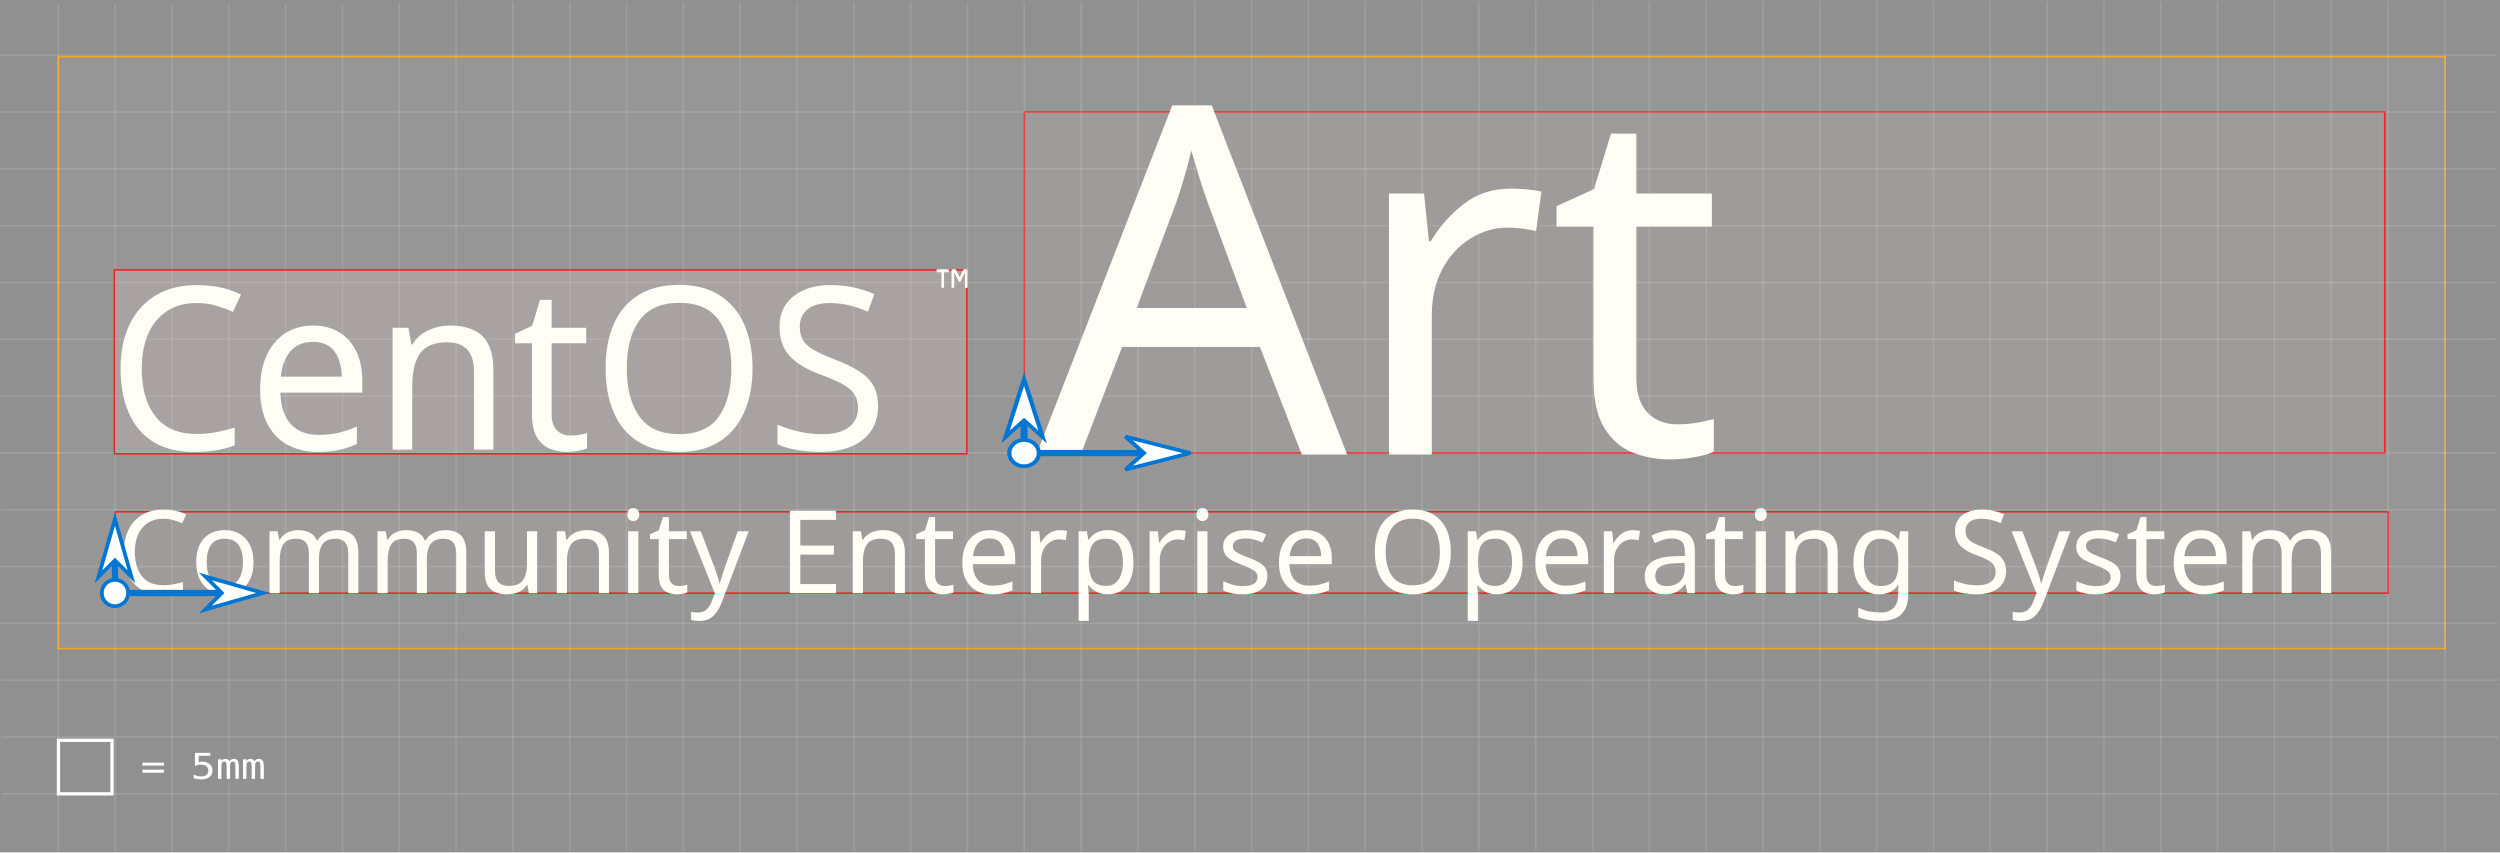
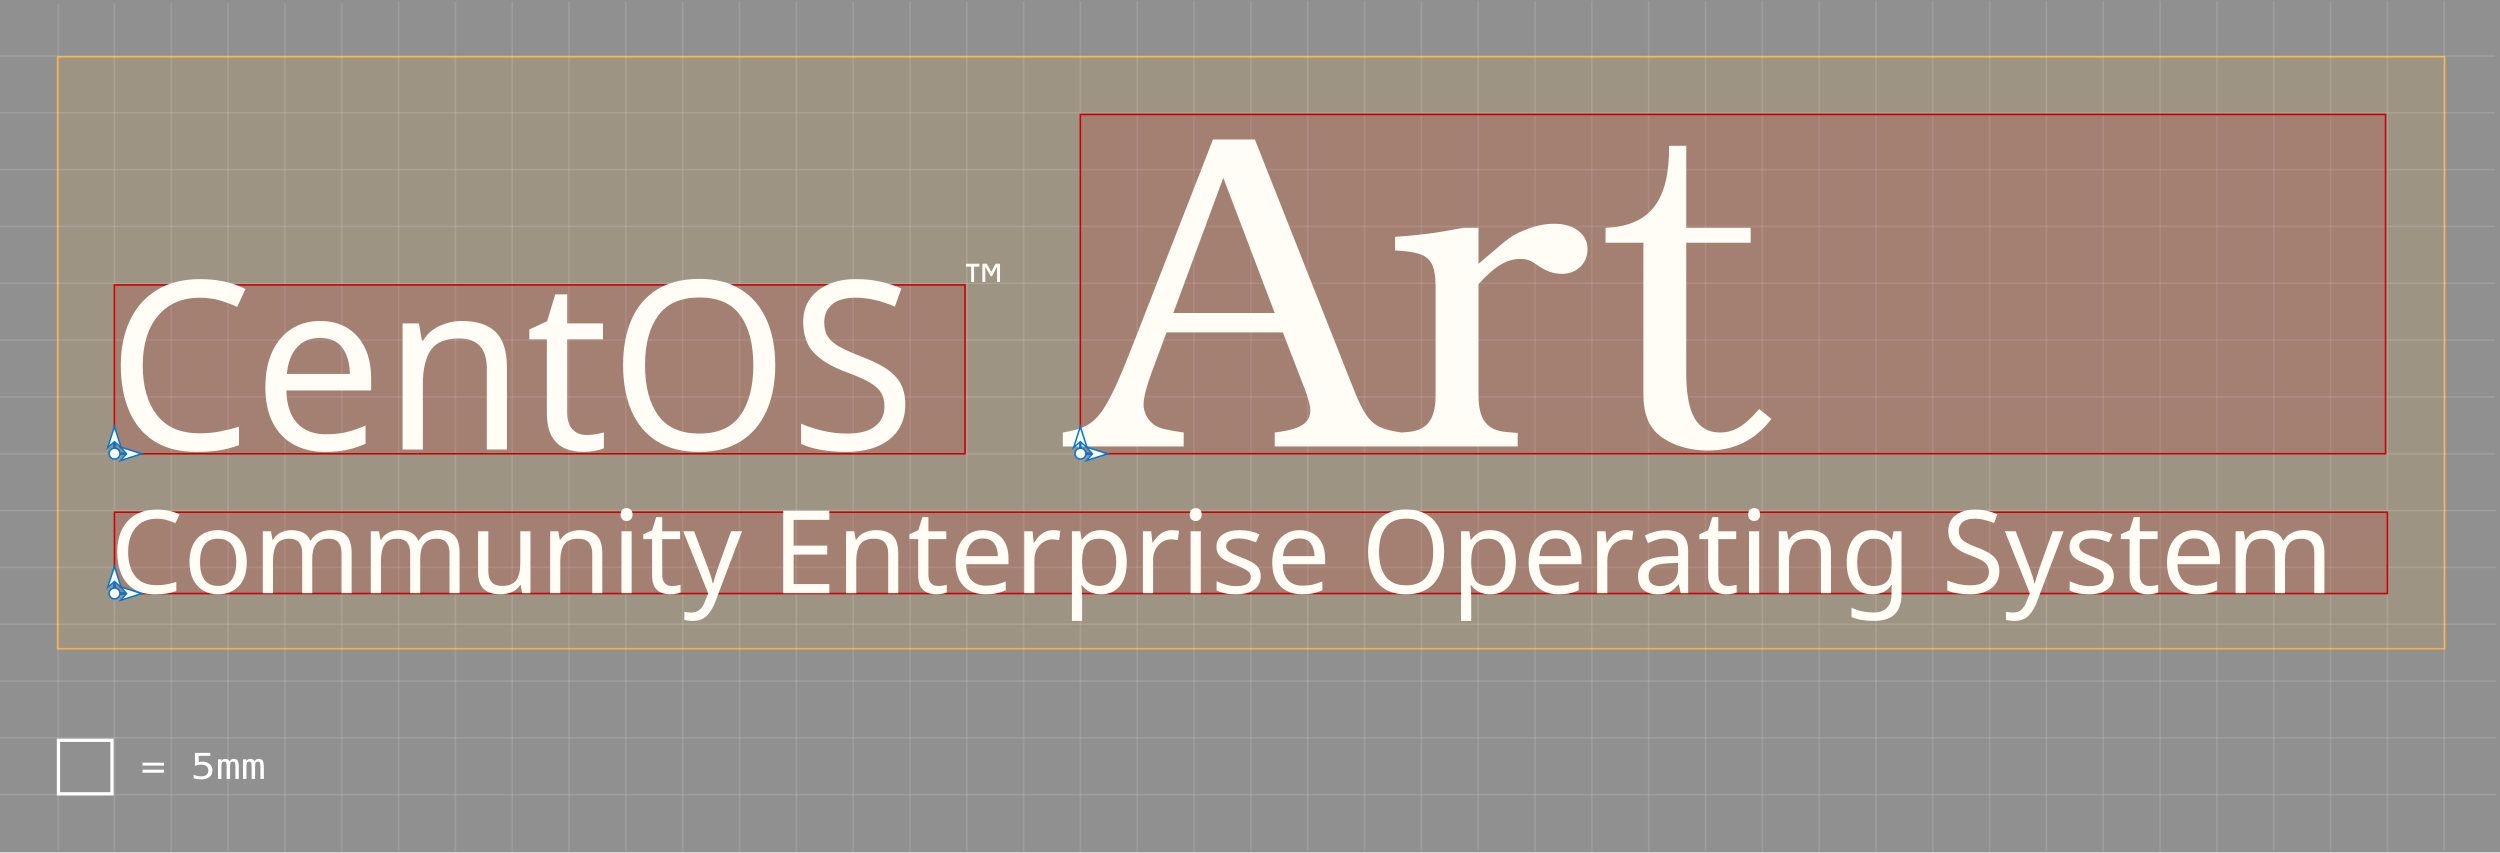
- <svg xmlns="http://www.w3.org/2000/svg" width="779.528" height="265.748" id="svg3106" version="1.0">
+ <svg xmlns="http://www.w3.org/2000/svg" xmlns:xlink="http://www.w3.org/1999/xlink" width="779.528" height="265.748" id="svg3106" version="1.0">
  <defs id="defs3108">
    <clipPath clipPathUnits="userSpaceOnUse" id="clipPath4429">
      <g transform="matrix(0.9947658,0,0,1,1.786099,0)" id="g4431">
        <path style="fill:#eea623;fill-opacity:1;fill-rule:evenodd;stroke:none;stroke-width:30;stroke-linecap:round;stroke-linejoin:round;marker:none;marker-start:none;marker-mid:none;marker-end:none;stroke-miterlimit:4;stroke-dasharray:none;stroke-dashoffset:0;stroke-opacity:1;visibility:visible;display:inline;overflow:visible" d="M 322.541,2800.938 L 318.106,2806.667 L 313.671,2800.938 L 313.671,2757.795 L 294.732,2757.795 L 318.106,2732.258 L 341.238,2757.795 L 322.541,2757.795 L 322.541,2800.938 z" id="path4433" />
      </g>
    </clipPath>
  </defs>
  <g id="layer1" transform="translate(-0.2825948,-822.0471)">
    <rect style="fill:#8c8c8c;fill-opacity:0.955;stroke:none;stroke-width:1;stroke-linecap:round;stroke-linejoin:miter;stroke-miterlimit:4;stroke-dasharray:none;stroke-dashoffset:0;stroke-opacity:0.089;display:inline" id="CENTOSARTWORK" width="779.528" height="265.748" x="0.283" y="822.047" clip-path="none" />
-     <rect y="839.734" x="18.43" height="184.56" width="744.297" id="rect5058" style="opacity:1;fill:#fffbf0;fill-opacity:0.059;stroke:#eea623;stroke-width:0.5;stroke-linecap:round;stroke-linejoin:miter;stroke-miterlimit:4;stroke-dasharray:none;stroke-opacity:1" />
-     <rect y="856.927" x="319.687" height="106.342" width="424.183" id="rect9587" style="opacity:1;fill:#a09b9b;fill-opacity:0.965;stroke:#ee2323;stroke-width:0.5;stroke-linecap:round;stroke-linejoin:miter;stroke-miterlimit:4;stroke-dasharray:none;stroke-opacity:1" />
-     <rect y="981.625" x="36.215" height="25.367" width="708.725" id="rect2477" style="opacity:1;fill:#9f9b9b;fill-opacity:1;stroke:#ee2323;stroke-width:0.499;stroke-linecap:round;stroke-linejoin:miter;stroke-miterlimit:4;stroke-dasharray:none;stroke-opacity:1" />
-     <g id="g5132" style="stroke:#ffffff;stroke-opacity:0.118;stroke-width:0.5;stroke-miterlimit:4;stroke-dasharray:none">
+     <rect y="839.764" x="18.249" height="184.56" width="744.297" id="rect5058" style="opacity:1;fill:#fcaf3e;fill-opacity:0.137;stroke:#fcaf3e;stroke-width:0.5;stroke-linecap:round;stroke-linejoin:miter;stroke-miterlimit:4;stroke-dasharray:none;stroke-opacity:1" />
+     <g id="g5132" style="stroke:#ffffff;stroke-width:0.5;stroke-miterlimit:4;stroke-dasharray:none;stroke-opacity:0.118">
      <path id="path3685" d="M 18.462,823.349 L 18.462,1087.276" style="fill:none;fill-rule:evenodd;stroke:#ffffff;stroke-width:0.5;stroke-linecap:butt;stroke-linejoin:miter;stroke-miterlimit:4;stroke-dasharray:none;stroke-opacity:0.118;display:inline" />
-       <path style="fill:none;fill-rule:evenodd;stroke:#ffffff;stroke-width:0.5;stroke-linecap:butt;stroke-linejoin:miter;stroke-miterlimit:4;stroke-dasharray:none;stroke-opacity:0.118;display:inline" d="M 36.18,823.368 L 36.18,1087.293" id="path3687" />
-       <path id="path3689" d="M 53.899,823.368 L 53.899,1087.293" style="fill:none;fill-rule:evenodd;stroke:#ffffff;stroke-width:0.5;stroke-linecap:butt;stroke-linejoin:miter;stroke-miterlimit:4;stroke-dasharray:none;stroke-opacity:0.118;display:inline" />
-       <path style="fill:none;fill-rule:evenodd;stroke:#ffffff;stroke-width:0.5;stroke-linecap:butt;stroke-linejoin:miter;stroke-miterlimit:4;stroke-dasharray:none;stroke-opacity:0.118;display:inline" d="M 71.617,823.368 L 71.617,1087.293" id="path3691" />
-       <path id="path3693" d="M 89.335,823.368 L 89.335,1087.293" style="fill:none;fill-rule:evenodd;stroke:#ffffff;stroke-width:0.5;stroke-linecap:butt;stroke-linejoin:miter;stroke-miterlimit:4;stroke-dasharray:none;stroke-opacity:0.118;display:inline" />
-       <path style="fill:none;fill-rule:evenodd;stroke:#ffffff;stroke-width:0.5;stroke-linecap:butt;stroke-linejoin:miter;stroke-miterlimit:4;stroke-dasharray:none;stroke-opacity:0.118;display:inline" d="M 107.054,823.368 L 107.054,1087.293" id="path3695" />
-       <path id="path3697" d="M 124.772,822.811 L 124.772,1087.293" style="fill:none;fill-rule:evenodd;stroke:#ffffff;stroke-width:0.5;stroke-linecap:butt;stroke-linejoin:miter;stroke-miterlimit:4;stroke-dasharray:none;stroke-opacity:0.118;display:inline" />
-       <path style="fill:none;fill-rule:evenodd;stroke:#ffffff;stroke-width:0.5;stroke-linecap:butt;stroke-linejoin:miter;stroke-miterlimit:4;stroke-dasharray:none;stroke-opacity:0.118;display:inline" d="M 142.49,822.811 L 142.49,1087.293" id="path3699" />
-       <path id="path3701" d="M 160.208,822.811 L 160.208,1087.293" style="fill:none;fill-rule:evenodd;stroke:#ffffff;stroke-width:0.5;stroke-linecap:butt;stroke-linejoin:miter;stroke-miterlimit:4;stroke-dasharray:none;stroke-opacity:0.118;display:inline" />
-       <path style="fill:none;fill-rule:evenodd;stroke:#ffffff;stroke-width:0.5;stroke-linecap:butt;stroke-linejoin:miter;stroke-miterlimit:4;stroke-dasharray:none;stroke-opacity:0.118;display:inline" d="M 177.927,822.811 L 177.927,1087.293" id="path3703" />
-       <path id="path3705" d="M 195.645,822.811 L 195.645,1087.293" style="fill:none;fill-rule:evenodd;stroke:#ffffff;stroke-width:0.5;stroke-linecap:butt;stroke-linejoin:miter;stroke-miterlimit:4;stroke-dasharray:none;stroke-opacity:0.118;display:inline" />
-       <path style="fill:none;fill-rule:evenodd;stroke:#ffffff;stroke-width:0.5;stroke-linecap:butt;stroke-linejoin:miter;stroke-miterlimit:4;stroke-dasharray:none;stroke-opacity:0.118;display:inline" d="M 213.363,822.811 L 213.363,1087.293" id="path3707" />
-       <path id="path3709" d="M 231.082,822.811 L 231.082,1087.293" style="fill:none;fill-rule:evenodd;stroke:#ffffff;stroke-width:0.5;stroke-linecap:butt;stroke-linejoin:miter;stroke-miterlimit:4;stroke-dasharray:none;stroke-opacity:0.118;display:inline" />
-       <path style="fill:none;fill-rule:evenodd;stroke:#ffffff;stroke-width:0.5;stroke-linecap:butt;stroke-linejoin:miter;stroke-miterlimit:4;stroke-dasharray:none;stroke-opacity:0.118;display:inline" d="M 284.237,822.811 L 284.237,1087.293" id="path3711" />
-       <path id="path3713" d="M 266.518,822.811 L 266.518,1087.293" style="fill:none;fill-rule:evenodd;stroke:#ffffff;stroke-width:0.5;stroke-linecap:butt;stroke-linejoin:miter;stroke-miterlimit:4;stroke-dasharray:none;stroke-opacity:0.118;display:inline" />
-       <path id="path3717" d="M 1.053,1034.146 L 778.888,1034.146" style="fill:none;fill-rule:evenodd;stroke:#ffffff;stroke-width:0.5;stroke-linecap:square;stroke-linejoin:miter;stroke-miterlimit:4;stroke-dasharray:none;stroke-opacity:0.118;display:inline" />
-       <path style="fill:none;fill-rule:evenodd;stroke:#ffffff;stroke-width:0.5;stroke-linecap:square;stroke-linejoin:miter;stroke-miterlimit:4;stroke-dasharray:none;stroke-opacity:0.118;display:inline" d="M 0.662,1016.429 L 778.569,1016.429" id="path3719" />
-       <path id="path3721" d="M 0.662,998.712 L 778.569,998.712" style="fill:none;fill-rule:evenodd;stroke:#ffffff;stroke-width:0.5;stroke-linecap:square;stroke-linejoin:miter;stroke-miterlimit:4;stroke-dasharray:none;stroke-opacity:0.118;display:inline" />
-       <path style="fill:none;fill-rule:evenodd;stroke:#ffffff;stroke-width:0.5;stroke-linecap:square;stroke-linejoin:miter;stroke-miterlimit:4;stroke-dasharray:none;stroke-opacity:0.118;display:inline" d="M 0.662,980.996 L 778.567,980.996" id="path3723" />
-       <path id="path3725" d="M 0.661,963.279 L 778.125,963.279" style="fill:none;fill-rule:evenodd;stroke:#ffffff;stroke-width:0.5;stroke-linecap:square;stroke-linejoin:miter;stroke-miterlimit:4;stroke-dasharray:none;stroke-opacity:0.118;display:inline" />
-       <path style="fill:none;fill-rule:evenodd;stroke:#ffffff;stroke-width:0.5;stroke-linecap:square;stroke-linejoin:miter;stroke-miterlimit:4;stroke-dasharray:none;stroke-opacity:0.118;display:inline" d="M 0.661,945.563 L 778.052,945.563" id="path3727" />
-       <path id="path3729" d="M 0.661,927.846 L 778.125,927.846" style="fill:none;fill-rule:evenodd;stroke:#ffffff;stroke-width:0.5;stroke-linecap:square;stroke-linejoin:miter;stroke-miterlimit:4;stroke-dasharray:none;stroke-opacity:0.118;display:inline" />
-       <path style="fill:none;fill-rule:evenodd;stroke:#ffffff;stroke-width:0.5;stroke-linecap:butt;stroke-linejoin:miter;stroke-miterlimit:4;stroke-dasharray:none;stroke-opacity:0.118;display:inline" d="M 248.8,822.811 L 248.8,1087.293" id="path3785" />
-       <path id="path3787" d="M 301.955,822.811 L 301.955,1087.293" style="fill:none;fill-rule:evenodd;stroke:#ffffff;stroke-width:0.5;stroke-linecap:butt;stroke-linejoin:miter;stroke-miterlimit:4;stroke-dasharray:none;stroke-opacity:0.118;display:inline" />
-       <path style="fill:none;fill-rule:evenodd;stroke:#ffffff;stroke-width:0.5;stroke-linecap:butt;stroke-linejoin:miter;stroke-miterlimit:4;stroke-dasharray:none;stroke-opacity:0.118;display:inline" d="M 319.673,822.811 L 319.673,1087.293" id="path3789" />
-       <path id="path3791" d="M 337.391,822.811 L 337.391,1087.293" style="fill:none;fill-rule:evenodd;stroke:#ffffff;stroke-width:0.5;stroke-linecap:butt;stroke-linejoin:miter;stroke-miterlimit:4;stroke-dasharray:none;stroke-opacity:0.118;display:inline" />
-       <path style="fill:none;fill-rule:evenodd;stroke:#ffffff;stroke-width:0.5;stroke-linecap:butt;stroke-linejoin:miter;stroke-miterlimit:4;stroke-dasharray:none;stroke-opacity:0.118;display:inline" d="M 355.11,822.545 L 355.11,1087.231" id="path3793" />
-       <path style="fill:none;fill-rule:evenodd;stroke:#ffffff;stroke-width:0.5;stroke-linecap:square;stroke-linejoin:miter;stroke-miterlimit:4;stroke-dasharray:none;stroke-opacity:0.118;display:inline" d="M 0.662,910.13 L 778.124,910.13" id="path6619" />
-       <path id="path6621" d="M 0.662,892.413 L 778.124,892.413" style="fill:none;fill-rule:evenodd;stroke:#ffffff;stroke-width:0.5;stroke-linecap:square;stroke-linejoin:miter;stroke-miterlimit:4;stroke-dasharray:none;stroke-opacity:0.118;display:inline" />
-       <path id="path4235" d="M 372.828,822.545 L 372.828,1087.231" style="fill:none;fill-rule:evenodd;stroke:#ffffff;stroke-width:0.5;stroke-linecap:butt;stroke-linejoin:miter;stroke-miterlimit:4;stroke-dasharray:none;stroke-opacity:0.118;display:inline" />
-       <path style="fill:none;fill-rule:evenodd;stroke:#ffffff;stroke-width:0.5;stroke-linecap:butt;stroke-linejoin:miter;stroke-miterlimit:4;stroke-dasharray:none;stroke-opacity:0.118;display:inline" d="M 390.546,822.545 L 390.546,1087.231" id="path4237" />
-       <path id="path4239" d="M 408.265,822.545 L 408.265,1087.231" style="fill:none;fill-rule:evenodd;stroke:#ffffff;stroke-width:0.5;stroke-linecap:butt;stroke-linejoin:miter;stroke-miterlimit:4;stroke-dasharray:none;stroke-opacity:0.118;display:inline" />
-       <path style="fill:none;fill-rule:evenodd;stroke:#ffffff;stroke-width:0.5;stroke-linecap:butt;stroke-linejoin:miter;stroke-miterlimit:4;stroke-dasharray:none;stroke-opacity:0.118;display:inline" d="M 425.983,822.545 L 425.983,1087.231" id="path5011" />
-       <path id="path2647" d="M 443.701,822.545 L 443.701,1087.231" style="fill:none;fill-rule:evenodd;stroke:#ffffff;stroke-width:0.5;stroke-linecap:butt;stroke-linejoin:miter;stroke-miterlimit:4;stroke-dasharray:none;stroke-opacity:0.118;display:inline" />
-       <path style="fill:none;fill-rule:evenodd;stroke:#ffffff;stroke-width:0.5;stroke-linecap:square;stroke-linejoin:miter;stroke-miterlimit:4;stroke-dasharray:none;stroke-opacity:0.118;display:inline" d="M 1.053,1051.862 L 778.888,1051.862" id="path2479" />
-       <path id="path2481" d="M 1.053,1069.579 L 778.888,1069.579" style="fill:none;fill-rule:evenodd;stroke:#ffffff;stroke-width:0.5;stroke-linecap:square;stroke-linejoin:miter;stroke-miterlimit:4;stroke-dasharray:none;stroke-opacity:0.118;display:inline" />
-       <path style="fill:none;fill-rule:evenodd;stroke:#ffffff;stroke-width:0.5;stroke-linecap:butt;stroke-linejoin:miter;stroke-miterlimit:4;stroke-dasharray:none;stroke-opacity:0.118;display:inline" d="M 461.42,822.545 L 461.42,1087.231" id="path2485" />
-       <path id="path2487" d="M 479.138,822.545 L 479.138,1087.231" style="fill:none;fill-rule:evenodd;stroke:#ffffff;stroke-width:0.5;stroke-linecap:butt;stroke-linejoin:miter;stroke-miterlimit:4;stroke-dasharray:none;stroke-opacity:0.118;display:inline" />
-       <path style="fill:none;fill-rule:evenodd;stroke:#ffffff;stroke-width:0.5;stroke-linecap:butt;stroke-linejoin:miter;stroke-miterlimit:4;stroke-dasharray:none;stroke-opacity:0.118;display:inline" d="M 496.856,822.545 L 496.856,1087.231" id="path2489" />
-       <path id="path2491" d="M 514.574,822.545 L 514.574,1087.231" style="fill:none;fill-rule:evenodd;stroke:#ffffff;stroke-width:0.5;stroke-linecap:butt;stroke-linejoin:miter;stroke-miterlimit:4;stroke-dasharray:none;stroke-opacity:0.118;display:inline" />
-       <path style="fill:none;fill-rule:evenodd;stroke:#ffffff;stroke-width:0.5;stroke-linecap:butt;stroke-linejoin:miter;stroke-miterlimit:4;stroke-dasharray:none;stroke-opacity:0.118;display:inline" d="M 532.293,822.545 L 532.293,1087.231" id="path2493" />
-       <path id="path2495" d="M 550.011,822.545 L 550.011,1087.231" style="fill:none;fill-rule:evenodd;stroke:#ffffff;stroke-width:0.5;stroke-linecap:butt;stroke-linejoin:miter;stroke-miterlimit:4;stroke-dasharray:none;stroke-opacity:0.118;display:inline" />
-       <path style="fill:none;fill-rule:evenodd;stroke:#ffffff;stroke-width:0.5;stroke-linecap:butt;stroke-linejoin:miter;stroke-miterlimit:4;stroke-dasharray:none;stroke-opacity:0.118;display:inline" d="M 567.729,822.545 L 567.729,1087.231" id="path2497" />
-       <path id="path2499" d="M 585.448,822.545 L 585.448,1087.231" style="fill:none;fill-rule:evenodd;stroke:#ffffff;stroke-width:0.5;stroke-linecap:butt;stroke-linejoin:miter;stroke-miterlimit:4;stroke-dasharray:none;stroke-opacity:0.118;display:inline" />
-       <path style="fill:none;fill-rule:evenodd;stroke:#ffffff;stroke-width:0.5;stroke-linecap:butt;stroke-linejoin:miter;stroke-miterlimit:4;stroke-dasharray:none;stroke-opacity:0.118;display:inline" d="M 603.166,822.545 L 603.166,1087.231" id="path2501" />
-       <path id="path2503" d="M 620.884,822.545 L 620.884,1087.231" style="fill:none;fill-rule:evenodd;stroke:#ffffff;stroke-width:0.5;stroke-linecap:butt;stroke-linejoin:miter;stroke-miterlimit:4;stroke-dasharray:none;stroke-opacity:0.118;display:inline" />
-       <path style="fill:none;fill-rule:evenodd;stroke:#ffffff;stroke-width:0.5;stroke-linecap:butt;stroke-linejoin:miter;stroke-miterlimit:4;stroke-dasharray:none;stroke-opacity:0.118;display:inline" d="M 638.603,822.545 L 638.603,1087.231" id="path2505" />
-       <path id="path2507" d="M 656.321,822.545 L 656.321,1087.231" style="fill:none;fill-rule:evenodd;stroke:#ffffff;stroke-width:0.5;stroke-linecap:butt;stroke-linejoin:miter;stroke-miterlimit:4;stroke-dasharray:none;stroke-opacity:0.118;display:inline" />
-       <path style="fill:none;fill-rule:evenodd;stroke:#ffffff;stroke-width:0.5;stroke-linecap:butt;stroke-linejoin:miter;stroke-miterlimit:4;stroke-dasharray:none;stroke-opacity:0.118;display:inline" d="M 709.476,822.545 L 709.476,1087.231" id="path2509" />
-       <path id="path2511" d="M 674.039,822.545 L 674.039,1087.231" style="fill:none;fill-rule:evenodd;stroke:#ffffff;stroke-width:0.5;stroke-linecap:butt;stroke-linejoin:miter;stroke-miterlimit:4;stroke-dasharray:none;stroke-opacity:0.118;display:inline" />
-       <path style="fill:none;fill-rule:evenodd;stroke:#ffffff;stroke-width:0.5;stroke-linecap:butt;stroke-linejoin:miter;stroke-miterlimit:4;stroke-dasharray:none;stroke-opacity:0.118;display:inline" d="M 691.757,822.545 L 691.757,1087.231" id="path2513" />
-       <path id="path2515" d="M 744.912,822.545 L 744.912,1087.231" style="fill:none;fill-rule:evenodd;stroke:#ffffff;stroke-width:0.5;stroke-linecap:butt;stroke-linejoin:miter;stroke-miterlimit:4;stroke-dasharray:none;stroke-opacity:0.118;display:inline" />
-       <path style="fill:none;fill-rule:evenodd;stroke:#ffffff;stroke-width:0.5;stroke-linecap:butt;stroke-linejoin:miter;stroke-miterlimit:4;stroke-dasharray:none;stroke-opacity:0.118;display:inline" d="M 727.194,822.545 L 727.194,1087.231" id="path2517" />
-       <path id="path2519" d="M 762.631,822.545 L 762.631,1087.231" style="fill:none;fill-rule:evenodd;stroke:#ffffff;stroke-width:0.5;stroke-linecap:butt;stroke-linejoin:miter;stroke-miterlimit:4;stroke-dasharray:none;stroke-opacity:0.118;display:inline" />
-       <path id="path9589" d="M 0.662,874.697 L 778.124,874.697" style="fill:none;fill-rule:evenodd;stroke:#ffffff;stroke-width:0.5;stroke-linecap:square;stroke-linejoin:miter;stroke-miterlimit:4;stroke-dasharray:none;stroke-opacity:0.118;display:inline" />
-       <path style="fill:none;fill-rule:evenodd;stroke:#ffffff;stroke-width:0.5;stroke-linecap:square;stroke-linejoin:miter;stroke-miterlimit:4;stroke-dasharray:none;stroke-opacity:0.118;display:inline" d="M 0.662,856.98 L 778.124,856.98" id="path9591" />
-       <path id="path9593" d="M 0.662,839.264 L 778.124,839.264" style="fill:none;fill-rule:evenodd;stroke:#ffffff;stroke-width:0.5;stroke-linecap:square;stroke-linejoin:miter;stroke-miterlimit:4;stroke-dasharray:none;stroke-opacity:0.118;display:inline" />
+       <path style="fill:none;fill-rule:evenodd;stroke:#ffffff;stroke-width:0.501;stroke-linecap:butt;stroke-linejoin:miter;stroke-miterlimit:4;stroke-dasharray:none;stroke-opacity:0.118;display:inline" d="M 35.966,823.06 L 35.966,1087.545" id="path3687" />
+       <path id="path3689" d="M 53.684,823.06 L 53.684,1087.545" style="fill:none;fill-rule:evenodd;stroke:#ffffff;stroke-width:0.501;stroke-linecap:butt;stroke-linejoin:miter;stroke-miterlimit:4;stroke-dasharray:none;stroke-opacity:0.118;display:inline" />
+       <path style="fill:none;fill-rule:evenodd;stroke:#ffffff;stroke-width:0.501;stroke-linecap:butt;stroke-linejoin:miter;stroke-miterlimit:4;stroke-dasharray:none;stroke-opacity:0.118;display:inline" d="M 71.403,823.06 L 71.403,1087.545" id="path3691" />
+       <path id="path3693" d="M 89.121,823.06 L 89.121,1087.545" style="fill:none;fill-rule:evenodd;stroke:#ffffff;stroke-width:0.501;stroke-linecap:butt;stroke-linejoin:miter;stroke-miterlimit:4;stroke-dasharray:none;stroke-opacity:0.118;display:inline" />
+       <path style="fill:none;fill-rule:evenodd;stroke:#ffffff;stroke-width:0.501;stroke-linecap:butt;stroke-linejoin:miter;stroke-miterlimit:4;stroke-dasharray:none;stroke-opacity:0.118;display:inline" d="M 106.839,823.06 L 106.839,1087.545" id="path3695" />
+       <path id="path3697" d="M 124.558,822.502 L 124.558,1087.545" style="fill:none;fill-rule:evenodd;stroke:#ffffff;stroke-width:0.501;stroke-linecap:butt;stroke-linejoin:miter;stroke-miterlimit:4;stroke-dasharray:none;stroke-opacity:0.118;display:inline" />
+       <path style="fill:none;fill-rule:evenodd;stroke:#ffffff;stroke-width:0.501;stroke-linecap:butt;stroke-linejoin:miter;stroke-miterlimit:4;stroke-dasharray:none;stroke-opacity:0.118;display:inline" d="M 142.276,822.502 L 142.276,1087.545" id="path3699" />
+       <path id="path3701" d="M 159.994,822.502 L 159.994,1087.545" style="fill:none;fill-rule:evenodd;stroke:#ffffff;stroke-width:0.501;stroke-linecap:butt;stroke-linejoin:miter;stroke-miterlimit:4;stroke-dasharray:none;stroke-opacity:0.118;display:inline" />
+       <path style="fill:none;fill-rule:evenodd;stroke:#ffffff;stroke-width:0.501;stroke-linecap:butt;stroke-linejoin:miter;stroke-miterlimit:4;stroke-dasharray:none;stroke-opacity:0.118;display:inline" d="M 177.713,822.502 L 177.713,1087.545" id="path3703" />
+       <path id="path3705" d="M 195.431,822.502 L 195.431,1087.545" style="fill:none;fill-rule:evenodd;stroke:#ffffff;stroke-width:0.501;stroke-linecap:butt;stroke-linejoin:miter;stroke-miterlimit:4;stroke-dasharray:none;stroke-opacity:0.118;display:inline" />
+       <path style="fill:none;fill-rule:evenodd;stroke:#ffffff;stroke-width:0.501;stroke-linecap:butt;stroke-linejoin:miter;stroke-miterlimit:4;stroke-dasharray:none;stroke-opacity:0.118;display:inline" d="M 213.149,822.502 L 213.149,1087.545" id="path3707" />
+       <path id="path3709" d="M 230.868,822.502 L 230.868,1087.545" style="fill:none;fill-rule:evenodd;stroke:#ffffff;stroke-width:0.501;stroke-linecap:butt;stroke-linejoin:miter;stroke-miterlimit:4;stroke-dasharray:none;stroke-opacity:0.118;display:inline" />
+       <path style="fill:none;fill-rule:evenodd;stroke:#ffffff;stroke-width:0.501;stroke-linecap:butt;stroke-linejoin:miter;stroke-miterlimit:4;stroke-dasharray:none;stroke-opacity:0.118;display:inline" d="M 284.023,822.502 L 284.023,1087.545" id="path3711" />
+       <path id="path3713" d="M 266.304,822.502 L 266.304,1087.545" style="fill:none;fill-rule:evenodd;stroke:#ffffff;stroke-width:0.501;stroke-linecap:butt;stroke-linejoin:miter;stroke-miterlimit:4;stroke-dasharray:none;stroke-opacity:0.118;display:inline" />
+       <path id="path3717" d="M 0.533,1034.396 L 778.368,1034.396" style="fill:none;fill-rule:evenodd;stroke:#ffffff;stroke-width:0.5;stroke-linecap:square;stroke-linejoin:miter;stroke-miterlimit:4;stroke-dasharray:none;stroke-opacity:0.118;display:inline" />
+       <path style="fill:none;fill-rule:evenodd;stroke:#ffffff;stroke-width:0.5;stroke-linecap:square;stroke-linejoin:miter;stroke-miterlimit:4;stroke-dasharray:none;stroke-opacity:0.118;display:inline" d="M 0.533,1016.679 L 778.439,1016.679" id="path3719" />
+       <path id="path3721" d="M 0.533,998.962 L 778.439,998.962" style="fill:none;fill-rule:evenodd;stroke:#ffffff;stroke-width:0.5;stroke-linecap:square;stroke-linejoin:miter;stroke-miterlimit:4;stroke-dasharray:none;stroke-opacity:0.118;display:inline" />
+       <path style="fill:none;fill-rule:evenodd;stroke:#ffffff;stroke-width:0.5;stroke-linecap:square;stroke-linejoin:miter;stroke-miterlimit:4;stroke-dasharray:none;stroke-opacity:0.118;display:inline" d="M 0.533,981.246 L 778.437,981.246" id="path3723" />
+       <path id="path3725" d="M 0.533,963.529 L 777.996,963.529" style="fill:none;fill-rule:evenodd;stroke:#ffffff;stroke-width:0.5;stroke-linecap:square;stroke-linejoin:miter;stroke-miterlimit:4;stroke-dasharray:none;stroke-opacity:0.118;display:inline" />
+       <path style="fill:none;fill-rule:evenodd;stroke:#ffffff;stroke-width:0.5;stroke-linecap:square;stroke-linejoin:miter;stroke-miterlimit:4;stroke-dasharray:none;stroke-opacity:0.118;display:inline" d="M 0.533,945.813 L 777.923,945.813" id="path3727" />
+       <path id="path3729" d="M 0.533,928.096 L 777.996,928.096" style="fill:none;fill-rule:evenodd;stroke:#ffffff;stroke-width:0.5;stroke-linecap:square;stroke-linejoin:miter;stroke-miterlimit:4;stroke-dasharray:none;stroke-opacity:0.118;display:inline" />
+       <path style="fill:none;fill-rule:evenodd;stroke:#ffffff;stroke-width:0.501;stroke-linecap:butt;stroke-linejoin:miter;stroke-miterlimit:4;stroke-dasharray:none;stroke-opacity:0.118;display:inline" d="M 248.586,822.502 L 248.586,1087.545" id="path3785" />
+       <path id="path3787" d="M 301.741,822.502 L 301.741,1087.545" style="fill:none;fill-rule:evenodd;stroke:#ffffff;stroke-width:0.501;stroke-linecap:butt;stroke-linejoin:miter;stroke-miterlimit:4;stroke-dasharray:none;stroke-opacity:0.118;display:inline" />
+       <path style="fill:none;fill-rule:evenodd;stroke:#ffffff;stroke-width:0.501;stroke-linecap:butt;stroke-linejoin:miter;stroke-miterlimit:4;stroke-dasharray:none;stroke-opacity:0.118;display:inline" d="M 319.459,822.502 L 319.459,1087.545" id="path3789" />
+       <path id="path3791" d="M 337.177,822.502 L 337.177,1087.545" style="fill:none;fill-rule:evenodd;stroke:#ffffff;stroke-width:0.501;stroke-linecap:butt;stroke-linejoin:miter;stroke-miterlimit:4;stroke-dasharray:none;stroke-opacity:0.118;display:inline" />
+       <path style="fill:none;fill-rule:evenodd;stroke:#ffffff;stroke-width:0.501;stroke-linecap:butt;stroke-linejoin:miter;stroke-miterlimit:4;stroke-dasharray:none;stroke-opacity:0.118;display:inline" d="M 354.896,822.297 L 354.896,1087.545" id="path3793" />
+       <path style="fill:none;fill-rule:evenodd;stroke:#ffffff;stroke-width:0.5;stroke-linecap:square;stroke-linejoin:miter;stroke-miterlimit:4;stroke-dasharray:none;stroke-opacity:0.118;display:inline" d="M 0.533,910.38 L 777.995,910.38" id="path6619" />
+       <path id="path6621" d="M 0.533,892.663 L 777.995,892.663" style="fill:none;fill-rule:evenodd;stroke:#ffffff;stroke-width:0.5;stroke-linecap:square;stroke-linejoin:miter;stroke-miterlimit:4;stroke-dasharray:none;stroke-opacity:0.118;display:inline" />
+       <path id="path4235" d="M 372.614,822.297 L 372.614,1087.545" style="fill:none;fill-rule:evenodd;stroke:#ffffff;stroke-width:0.501;stroke-linecap:butt;stroke-linejoin:miter;stroke-miterlimit:4;stroke-dasharray:none;stroke-opacity:0.118;display:inline" />
+       <path style="fill:none;fill-rule:evenodd;stroke:#ffffff;stroke-width:0.501;stroke-linecap:butt;stroke-linejoin:miter;stroke-miterlimit:4;stroke-dasharray:none;stroke-opacity:0.118;display:inline" d="M 390.332,822.297 L 390.332,1087.545" id="path4237" />
+       <path id="path4239" d="M 408.051,822.297 L 408.051,1087.545" style="fill:none;fill-rule:evenodd;stroke:#ffffff;stroke-width:0.501;stroke-linecap:butt;stroke-linejoin:miter;stroke-miterlimit:4;stroke-dasharray:none;stroke-opacity:0.118;display:inline" />
+       <path style="fill:none;fill-rule:evenodd;stroke:#ffffff;stroke-width:0.501;stroke-linecap:butt;stroke-linejoin:miter;stroke-miterlimit:4;stroke-dasharray:none;stroke-opacity:0.118;display:inline" d="M 425.769,822.297 L 425.769,1087.545" id="path5011" />
+       <path id="path2647" d="M 443.487,822.297 L 443.487,1087.545" style="fill:none;fill-rule:evenodd;stroke:#ffffff;stroke-width:0.501;stroke-linecap:butt;stroke-linejoin:miter;stroke-miterlimit:4;stroke-dasharray:none;stroke-opacity:0.118;display:inline" />
+       <path style="fill:none;fill-rule:evenodd;stroke:#ffffff;stroke-width:0.5;stroke-linecap:square;stroke-linejoin:miter;stroke-miterlimit:4;stroke-dasharray:none;stroke-opacity:0.118;display:inline" d="M 0.533,1052.112 L 778.368,1052.112" id="path2479" />
+       <path id="path2481" d="M 0.533,1069.829 L 778.368,1069.829" style="fill:none;fill-rule:evenodd;stroke:#ffffff;stroke-width:0.5;stroke-linecap:square;stroke-linejoin:miter;stroke-miterlimit:4;stroke-dasharray:none;stroke-opacity:0.118;display:inline" />
+       <path style="fill:none;fill-rule:evenodd;stroke:#ffffff;stroke-width:0.501;stroke-linecap:butt;stroke-linejoin:miter;stroke-miterlimit:4;stroke-dasharray:none;stroke-opacity:0.118;display:inline" d="M 461.206,822.297 L 461.206,1087.545" id="path2485" />
+       <path id="path2487" d="M 478.924,822.297 L 478.924,1087.545" style="fill:none;fill-rule:evenodd;stroke:#ffffff;stroke-width:0.501;stroke-linecap:butt;stroke-linejoin:miter;stroke-miterlimit:4;stroke-dasharray:none;stroke-opacity:0.118;display:inline" />
+       <path style="fill:none;fill-rule:evenodd;stroke:#ffffff;stroke-width:0.501;stroke-linecap:butt;stroke-linejoin:miter;stroke-miterlimit:4;stroke-dasharray:none;stroke-opacity:0.118;display:inline" d="M 496.642,822.297 L 496.642,1087.545" id="path2489" />
+       <path id="path2491" d="M 514.361,822.297 L 514.361,1087.545" style="fill:none;fill-rule:evenodd;stroke:#ffffff;stroke-width:0.501;stroke-linecap:butt;stroke-linejoin:miter;stroke-miterlimit:4;stroke-dasharray:none;stroke-opacity:0.118;display:inline" />
+       <path style="fill:none;fill-rule:evenodd;stroke:#ffffff;stroke-width:0.501;stroke-linecap:butt;stroke-linejoin:miter;stroke-miterlimit:4;stroke-dasharray:none;stroke-opacity:0.118;display:inline" d="M 532.079,822.297 L 532.079,1087.545" id="path2493" />
+       <path id="path2495" d="M 549.797,822.297 L 549.797,1087.545" style="fill:none;fill-rule:evenodd;stroke:#ffffff;stroke-width:0.501;stroke-linecap:butt;stroke-linejoin:miter;stroke-miterlimit:4;stroke-dasharray:none;stroke-opacity:0.118;display:inline" />
+       <path style="fill:none;fill-rule:evenodd;stroke:#ffffff;stroke-width:0.501;stroke-linecap:butt;stroke-linejoin:miter;stroke-miterlimit:4;stroke-dasharray:none;stroke-opacity:0.118;display:inline" d="M 567.516,822.297 L 567.516,1087.545" id="path2497" />
+       <path id="path2499" d="M 585.234,822.297 L 585.234,1087.545" style="fill:none;fill-rule:evenodd;stroke:#ffffff;stroke-width:0.501;stroke-linecap:butt;stroke-linejoin:miter;stroke-miterlimit:4;stroke-dasharray:none;stroke-opacity:0.118;display:inline" />
+       <path style="fill:none;fill-rule:evenodd;stroke:#ffffff;stroke-width:0.501;stroke-linecap:butt;stroke-linejoin:miter;stroke-miterlimit:4;stroke-dasharray:none;stroke-opacity:0.118;display:inline" d="M 602.952,822.297 L 602.952,1087.545" id="path2501" />
+       <path id="path2503" d="M 620.671,822.297 L 620.671,1087.545" style="fill:none;fill-rule:evenodd;stroke:#ffffff;stroke-width:0.501;stroke-linecap:butt;stroke-linejoin:miter;stroke-miterlimit:4;stroke-dasharray:none;stroke-opacity:0.118;display:inline" />
+       <path style="fill:none;fill-rule:evenodd;stroke:#ffffff;stroke-width:0.501;stroke-linecap:butt;stroke-linejoin:miter;stroke-miterlimit:4;stroke-dasharray:none;stroke-opacity:0.118;display:inline" d="M 638.389,822.297 L 638.389,1087.545" id="path2505" />
+       <path id="path2507" d="M 656.107,822.297 L 656.107,1087.545" style="fill:none;fill-rule:evenodd;stroke:#ffffff;stroke-width:0.501;stroke-linecap:butt;stroke-linejoin:miter;stroke-miterlimit:4;stroke-dasharray:none;stroke-opacity:0.118;display:inline" />
+       <path style="fill:none;fill-rule:evenodd;stroke:#ffffff;stroke-width:0.501;stroke-linecap:butt;stroke-linejoin:miter;stroke-miterlimit:4;stroke-dasharray:none;stroke-opacity:0.118;display:inline" d="M 709.262,822.297 L 709.262,1087.545" id="path2509" />
+       <path id="path2511" d="M 673.826,822.297 L 673.826,1087.545" style="fill:none;fill-rule:evenodd;stroke:#ffffff;stroke-width:0.501;stroke-linecap:butt;stroke-linejoin:miter;stroke-miterlimit:4;stroke-dasharray:none;stroke-opacity:0.118;display:inline" />
+       <path style="fill:none;fill-rule:evenodd;stroke:#ffffff;stroke-width:0.501;stroke-linecap:butt;stroke-linejoin:miter;stroke-miterlimit:4;stroke-dasharray:none;stroke-opacity:0.118;display:inline" d="M 691.544,822.297 L 691.544,1087.545" id="path2513" />
+       <path id="path2515" d="M 744.699,822.297 L 744.699,1087.545" style="fill:none;fill-rule:evenodd;stroke:#ffffff;stroke-width:0.501;stroke-linecap:butt;stroke-linejoin:miter;stroke-miterlimit:4;stroke-dasharray:none;stroke-opacity:0.118;display:inline" />
+       <path style="fill:none;fill-rule:evenodd;stroke:#ffffff;stroke-width:0.501;stroke-linecap:butt;stroke-linejoin:miter;stroke-miterlimit:4;stroke-dasharray:none;stroke-opacity:0.118;display:inline" d="M 726.981,822.297 L 726.981,1087.545" id="path2517" />
+       <path id="path2519" d="M 762.417,822.297 L 762.417,1087.545" style="fill:none;fill-rule:evenodd;stroke:#ffffff;stroke-width:0.501;stroke-linecap:butt;stroke-linejoin:miter;stroke-miterlimit:4;stroke-dasharray:none;stroke-opacity:0.118;display:inline" />
+       <path id="path9589" d="M 0.533,874.947 L 777.995,874.947" style="fill:none;fill-rule:evenodd;stroke:#ffffff;stroke-width:0.5;stroke-linecap:square;stroke-linejoin:miter;stroke-miterlimit:4;stroke-dasharray:none;stroke-opacity:0.118;display:inline" />
+       <path style="fill:none;fill-rule:evenodd;stroke:#ffffff;stroke-width:0.5;stroke-linecap:square;stroke-linejoin:miter;stroke-miterlimit:4;stroke-dasharray:none;stroke-opacity:0.118;display:inline" d="M 0.533,857.23 L 777.995,857.23" id="path9591" />
+       <path id="path9593" d="M 0.533,839.514 L 777.995,839.514" style="fill:none;fill-rule:evenodd;stroke:#ffffff;stroke-width:0.5;stroke-linecap:square;stroke-linejoin:miter;stroke-miterlimit:4;stroke-dasharray:none;stroke-opacity:0.118;display:inline" />
    </g>
-     <text xml:space="preserve" style="font-size:20.711px;font-style:normal;font-variant:normal;font-weight:normal;font-stretch:normal;text-align:center;line-height:125%;writing-mode:lr-tb;text-anchor:middle;fill:#ffffff;fill-opacity:1;stroke:none;stroke-width:1;stroke-linecap:butt;stroke-linejoin:miter;stroke-miterlimit:4;stroke-dasharray:none;stroke-opacity:1;font-family:DejaVu LGC Sans Mono;-inkscape-font-specification:DejaVu LGC Sans Mono" x="287.266" y="946.634" id="text2669">
-       <tspan id="tspan2671" x="287.266" y="946.634" style="font-size:17.26px;font-style:normal;font-variant:normal;font-weight:normal;font-stretch:normal;fill:#ffffff;stroke-width:1;stroke-miterlimit:4;stroke-dasharray:none;font-family:DejaVu LGC Sans Mono;-inkscape-font-specification:DejaVu LGC Sans Mono" />
-     </text>
-     <text clip-path="none" id="text2473" y="1007.009" x="36.724" style="font-size:36.004px;font-style:normal;font-variant:normal;font-weight:200;font-stretch:normal;text-align:start;line-height:125%;writing-mode:lr-tb;text-anchor:start;fill:#fffdf5;fill-opacity:1;stroke:none;stroke-width:1;stroke-linecap:butt;stroke-linejoin:miter;stroke-miterlimit:4;stroke-dasharray:none;stroke-opacity:1;display:inline;font-family:Denmark;-inkscape-font-specification:Denmark Ultra-Light" xml:space="preserve">
-       <tspan style="font-size:36.004px;font-style:normal;font-variant:normal;font-weight:200;font-stretch:normal;text-align:start;line-height:125%;writing-mode:lr-tb;text-anchor:start;fill:#fffdf5;fill-opacity:1;stroke-width:1;stroke-miterlimit:4;stroke-dasharray:none;font-family:Denmark;-inkscape-font-specification:Denmark Ultra-Light" y="1007.009" x="36.724" id="tspan2475">Community Enterprise Operating System</tspan>
-     </text>
    <text xml:space="preserve" style="font-size:11.11px;font-style:normal;font-variant:normal;font-weight:normal;font-stretch:normal;text-align:start;line-height:125%;writing-mode:lr-tb;text-anchor:start;fill:#ffffff;fill-opacity:1;stroke:none;stroke-width:1;stroke-linecap:butt;stroke-linejoin:miter;stroke-miterlimit:4;stroke-dasharray:none;stroke-opacity:1;font-family:DejaVu LGC Sans Mono;-inkscape-font-specification:DejaVu LGC Sans Mono" x="40.87" y="1150.281" id="text5060" transform="scale(1.080181,0.925771)">
      <tspan id="tspan5062" x="40.87" y="1150.281" style="font-size:12px">= 5mm</tspan>
    </text>
    <rect style="opacity:1;fill:none;fill-opacity:1;stroke:#ffffff;stroke-width:1.018;stroke-linecap:round;stroke-linejoin:miter;stroke-miterlimit:4;stroke-dasharray:none;stroke-opacity:1" id="rect5066" width="16.699" height="16.699" x="18.508" y="1052.871" />
-     <g id="g2521" transform="matrix(2.346642,0,0,2.346642,-351.5085,696.1103)" style="stroke-width:0.5;stroke-miterlimit:4;stroke-dasharray:none;display:inline">
-       <g transform="matrix(0,-0.498132,0.498132,0,44.66932,504.4585)" id="g2523" style="stroke-width:1.004;stroke-miterlimit:4;stroke-dasharray:none;display:inline">
-         <path style="fill:#0076d4;fill-opacity:1;fill-rule:evenodd;stroke:none;stroke-width:1.004;stroke-linecap:butt;stroke-linejoin:miter;stroke-miterlimit:4;stroke-dasharray:none;stroke-opacity:1" d="M 745.953,241.51 L 745.953,270.967 L 747.62,270.967 L 747.62,241.51 L 745.953,241.51 z" id="path2525" />
-         <path style="fill:#ffffff;fill-opacity:1;fill-rule:evenodd;stroke:#0076d4;stroke-width:1.004;marker-start:none;stroke-miterlimit:4;stroke-dasharray:none;stroke-opacity:1" d="M 746.787,270.442 L 742.387,266.042 L 746.787,281.442 L 751.187,266.042 L 746.787,270.442 z" id="path2527" />
+     <text xml:space="preserve" style="font-size:18.264px;font-style:normal;font-weight:normal;fill:#fffdf5;fill-opacity:1;stroke:none;stroke-width:1;stroke-linecap:butt;stroke-linejoin:miter;stroke-miterlimit:4;stroke-dasharray:none;stroke-opacity:1;font-family:Bitstream Vera Sans" x="328.937" y="835.497" id="text5087" transform="scale(0.9092079,1.099858)">
+       <tspan id="tspan5089" x="328.937" y="835.497">™</tspan>
+     </text>
+     <rect y="857.729" x="337.146" height="105.801" width="406.982" id="rect9587" style="opacity:1;fill:#cc0000;fill-opacity:0.137;stroke:#cc0000;stroke-width:0.5;stroke-linecap:round;stroke-linejoin:miter;stroke-miterlimit:4;stroke-dasharray:none;stroke-opacity:1" />
+     <text xml:space="preserve" style="font-size:140.543px;font-style:normal;font-variant:normal;font-weight:normal;font-stretch:normal;text-align:start;line-height:0%;writing-mode:lr-tb;text-anchor:start;fill:#fffdf5;fill-opacity:1;stroke:none;stroke-width:1px;stroke-linecap:butt;stroke-linejoin:miter;stroke-opacity:1;font-family:URW Bookman L;-inkscape-font-specification:URW Bookman L" x="336.897" y="961.258" id="text9583">
+       <tspan id="tspan9585" x="336.897" y="961.258" style="font-size:140.543px;font-style:normal;font-variant:normal;font-weight:normal;font-stretch:normal;text-align:start;line-height:0%;writing-mode:lr-tb;text-anchor:start;fill:#fffdf5;font-family:URW Bookman L;-inkscape-font-specification:URW Bookman L">Art</tspan>
+     </text>
+     <rect style="opacity:1;fill:#cc0000;fill-opacity:0.137;stroke:#cc0000;stroke-width:0.5;stroke-linecap:round;stroke-linejoin:miter;stroke-miterlimit:4;stroke-dasharray:none;stroke-opacity:1" id="rect14283" width="265.248" height="52.65" x="35.946" y="910.899" />
+     <text transform="scale(0.9903898,1.009703)" xml:space="preserve" style="font-size:72.706px;font-style:normal;font-variant:normal;font-weight:200;font-stretch:normal;text-align:start;line-height:125%;writing-mode:lr-tb;text-anchor:start;fill:#fffdf5;fill-opacity:1;stroke:none;stroke-width:1;stroke-linecap:butt;stroke-linejoin:miter;stroke-miterlimit:4;stroke-dasharray:none;stroke-opacity:1;display:inline;font-family:Denmark;-inkscape-font-specification:Denmark Ultra-Light" x="33.881" y="952.975" id="text5083" clip-path="none">
+       <tspan id="tspan5085" x="33.881" y="952.975" style="font-size:72.706px;font-style:normal;font-variant:normal;font-weight:200;font-stretch:normal;text-align:start;line-height:125%;writing-mode:lr-tb;text-anchor:start;fill:#fffdf5;fill-opacity:1;stroke-width:1;stroke-miterlimit:4;stroke-dasharray:none;font-family:Denmark;-inkscape-font-specification:Denmark Ultra-Light">CentOS</tspan>
+     </text>
+     <rect y="981.753" x="35.965" height="25.367" width="708.725" id="rect2477" style="opacity:1;fill:#cc0000;fill-opacity:0.137;stroke:#cc0000;stroke-width:0.5;stroke-linecap:round;stroke-linejoin:miter;stroke-miterlimit:4;stroke-dasharray:none;stroke-opacity:1" />
+     <text clip-path="none" id="text2473" y="1007.009" x="34.636" style="font-size:36.004px;font-style:normal;font-variant:normal;font-weight:200;font-stretch:normal;text-align:start;line-height:125%;writing-mode:lr-tb;text-anchor:start;fill:#fffdf5;fill-opacity:1;stroke:none;stroke-width:1;stroke-linecap:butt;stroke-linejoin:miter;stroke-miterlimit:4;stroke-dasharray:none;stroke-opacity:1;display:inline;font-family:Denmark;-inkscape-font-specification:Denmark Ultra-Light" xml:space="preserve">
+       <tspan style="font-size:36.004px;font-style:normal;font-variant:normal;font-weight:200;font-stretch:normal;text-align:start;line-height:125%;writing-mode:lr-tb;text-anchor:start;fill:#fffdf5;fill-opacity:1;stroke-width:1;stroke-miterlimit:4;stroke-dasharray:none;font-family:Denmark;-inkscape-font-specification:Denmark Ultra-Light" y="1007.009" x="34.636" id="tspan2475">Community Enterprise Operating System</tspan>
+     </text>
+     <g id="g4973" transform="matrix(0.3644111,0,0,0.3644111,-80.50376,656.006)">
+       <g transform="matrix(0,1.31188,1.167689,0,-14.97822,-16.15833)" id="g4958" style="stroke-width:1.004;stroke-miterlimit:4;stroke-dasharray:none;display:inline">
+         <path style="fill:#0076d4;fill-opacity:1;fill-rule:evenodd;stroke:none;stroke-width:1.004;stroke-linecap:butt;stroke-linejoin:miter;stroke-miterlimit:4;stroke-dasharray:none;stroke-opacity:1" d="M 745.953,286.718 L 745.953,298.029 L 747.62,298.029 L 747.62,286.718 L 745.953,286.718 z" id="path4960" />
+         <path style="fill:#ffffff;fill-opacity:1;fill-rule:evenodd;stroke:#0076d4;stroke-width:1.003;marker-start:none;stroke-miterlimit:4;stroke-dasharray:none;stroke-opacity:1" d="M 746.787,295.429 L 742.387,291.029 L 746.787,306.429 L 751.187,291.029 L 746.787,295.429 z" id="path4962" />
      </g>
-       <g style="stroke-width:1.004;stroke-miterlimit:4;stroke-dasharray:none;display:inline" id="g2529" transform="matrix(0.498132,0,0,-0.498132,-206.8094,275.2811)">
-         <path id="path2531" d="M 745.953,286.718 L 745.953,298.029 L 747.62,298.029 L 747.62,286.718 L 745.953,286.718 z" style="fill:#0076d4;fill-opacity:1;fill-rule:evenodd;stroke:none;stroke-width:1.004;stroke-linecap:butt;stroke-linejoin:miter;stroke-miterlimit:4;stroke-dasharray:none;stroke-opacity:1" />
-         <path id="path2533" d="M 746.787,295.429 L 742.387,291.029 L 746.787,306.429 L 751.187,291.029 L 746.787,295.429 z" style="fill:#ffffff;fill-opacity:1;fill-rule:evenodd;stroke:#0076d4;stroke-width:1.004;marker-start:none;stroke-miterlimit:4;stroke-dasharray:none;stroke-opacity:1" />
+       <g style="stroke-width:1.004;stroke-miterlimit:4;stroke-dasharray:none;display:inline" id="g8603" transform="matrix(1.31188,0,0,-1.167689,-660.0947,1298.114)">
+         <path id="path8605" d="M 745.953,286.718 L 745.953,298.029 L 747.62,298.029 L 747.62,286.718 L 745.953,286.718 z" style="fill:#0076d4;fill-opacity:1;fill-rule:evenodd;stroke:none;stroke-width:1.004;stroke-linecap:butt;stroke-linejoin:miter;stroke-miterlimit:4;stroke-dasharray:none;stroke-opacity:1" />
+         <path id="path8607" d="M 746.787,295.429 L 742.387,291.029 L 746.787,306.429 L 751.187,291.029 L 746.787,295.429 z" style="fill:#ffffff;fill-opacity:1;fill-rule:evenodd;stroke:#0076d4;stroke-width:1.003;marker-start:none;stroke-miterlimit:4;stroke-dasharray:none;stroke-opacity:1" />
      </g>
-       <path transform="translate(0.9388827,66.7074)" d="M 166,65.753 A 1.75,1.75 0 1 1 162.5,65.753 A 1.75,1.75 0 1 1 166,65.753 z" id="path2535" style="opacity:1;fill:#ffffff;fill-opacity:1;stroke:#0076d4;stroke-width:0.5;stroke-linecap:square;stroke-miterlimit:4;stroke-dasharray:none;stroke-dashoffset:0;stroke-opacity:1;display:inline" />
+       <path transform="matrix(2.65748,0,0,2.65748,-116.8062,788.671)" d="M 166,65.753 A 1.75,1.75 0 1 1 162.5,65.753 A 1.75,1.75 0 1 1 166,65.753 z" id="path8609" style="fill:#ffffff;fill-opacity:1;stroke:#0076d4;stroke-width:0.5;stroke-linecap:square;stroke-miterlimit:4;stroke-dasharray:none;stroke-dashoffset:0;stroke-opacity:1;display:inline" />
    </g>
-     <text xml:space="preserve" style="font-size:151.856px;font-style:normal;font-variant:normal;font-weight:200;font-stretch:normal;text-align:start;line-height:125%;writing-mode:lr-tb;text-anchor:start;fill:#fffdf5;fill-opacity:1;stroke:none;stroke-width:1px;stroke-linecap:butt;stroke-linejoin:miter;stroke-opacity:1;font-family:Denmark;-inkscape-font-specification:Denmark Ultra-Light" x="323.432" y="963.779" id="text9583">
-       <tspan id="tspan9585" x="323.432" y="963.779" style="font-size:151.856px;font-style:normal;font-variant:normal;font-weight:200;font-stretch:normal;text-align:start;line-height:125%;writing-mode:lr-tb;text-anchor:start;fill:#fffdf5;font-family:Denmark;-inkscape-font-specification:Denmark Ultra-Light">Art</tspan>
-     </text>
-     <g id="g8595" transform="matrix(2.6336,0,0,2.344135,-115.4415,652.8183)" style="stroke-width:0.5;stroke-miterlimit:4;stroke-dasharray:none;display:inline">
-       <g transform="matrix(0,-0.498132,0.498132,0,44.66932,504.4585)" id="g8597" style="stroke-width:1.004;stroke-miterlimit:4;stroke-dasharray:none;display:inline">
-         <path style="fill:#0076d4;fill-opacity:1;fill-rule:evenodd;stroke:none;stroke-width:1.004;stroke-linecap:butt;stroke-linejoin:miter;stroke-miterlimit:4;stroke-dasharray:none;stroke-opacity:1" d="M 745.953,241.51 L 745.953,270.967 L 747.62,270.967 L 747.62,241.51 L 745.953,241.51 z" id="path8599" />
-         <path style="fill:#ffffff;fill-opacity:1;fill-rule:evenodd;stroke:#0076d4;stroke-width:1.004;marker-start:none;stroke-miterlimit:4;stroke-dasharray:none;stroke-opacity:1" d="M 746.787,270.442 L 742.387,266.042 L 746.787,281.442 L 751.187,266.042 L 746.787,270.442 z" id="path8601" />
-       </g>
-       <g style="stroke-width:1.004;stroke-miterlimit:4;stroke-dasharray:none;display:inline" id="g8603" transform="matrix(0.498132,0,0,-0.498132,-206.8094,275.2811)">
-         <path id="path8605" d="M 745.953,286.718 L 745.953,298.029 L 747.62,298.029 L 747.62,286.718 L 745.953,286.718 z" style="fill:#0076d4;fill-opacity:1;fill-rule:evenodd;stroke:none;stroke-width:1.004;stroke-linecap:butt;stroke-linejoin:miter;stroke-miterlimit:4;stroke-dasharray:none;stroke-opacity:1" />
-         <path id="path8607" d="M 746.787,295.429 L 742.387,291.029 L 746.787,306.429 L 751.187,291.029 L 746.787,295.429 z" style="fill:#ffffff;fill-opacity:1;fill-rule:evenodd;stroke:#0076d4;stroke-width:1.004;marker-start:none;stroke-miterlimit:4;stroke-dasharray:none;stroke-opacity:1" />
-       </g>
-       <path transform="translate(0.9388827,66.7074)" d="M 166,65.753 A 1.75,1.75 0 1 1 162.5,65.753 A 1.75,1.75 0 1 1 166,65.753 z" id="path8609" style="opacity:1;fill:#ffffff;fill-opacity:1;stroke:#0076d4;stroke-width:0.5;stroke-linecap:square;stroke-miterlimit:4;stroke-dasharray:none;stroke-dashoffset:0;stroke-opacity:1;display:inline" />
-     </g>
-     <rect style="opacity:1;fill:#ffdfdf;fill-opacity:0.168;stroke:#ee2323;stroke-width:0.499;stroke-linecap:round;stroke-linejoin:miter;stroke-miterlimit:4;stroke-dasharray:none;stroke-opacity:1" id="rect14283" width="265.816" height="57.329" x="35.957" y="906.21" />
-     <text transform="scale(0.9903898,1.009703)" xml:space="preserve" style="font-size:70.209px;font-style:normal;font-variant:normal;font-weight:200;font-stretch:normal;text-align:start;line-height:125%;writing-mode:lr-tb;text-anchor:start;fill:#fffdf5;fill-opacity:1;stroke:none;stroke-width:1;stroke-linecap:butt;stroke-linejoin:miter;stroke-miterlimit:4;stroke-dasharray:none;stroke-opacity:1;display:inline;font-family:Denmark;-inkscape-font-specification:Denmark Ultra-Light" x="33.956" y="953.005" id="text5083" clip-path="none">
-       <tspan id="tspan5085" x="33.956" y="953.005" style="font-size:70.209px;font-style:normal;font-variant:normal;font-weight:200;font-stretch:normal;text-align:start;line-height:125%;writing-mode:lr-tb;text-anchor:start;fill:#fffdf5;fill-opacity:1;stroke-width:1;stroke-miterlimit:4;stroke-dasharray:none;font-family:Denmark;-inkscape-font-specification:Denmark Ultra-Light">CentOS</tspan>
-     </text>
-     <text xml:space="preserve" style="font-size:17.598px;font-style:normal;font-weight:normal;fill:#fffdf5;fill-opacity:1;stroke:none;stroke-width:1;stroke-linecap:butt;stroke-linejoin:miter;stroke-miterlimit:4;stroke-dasharray:none;stroke-opacity:1;font-family:Bitstream Vera Sans" x="338.499" y="789.448" id="text5087" transform="scale(0.8572094,1.166576)">
-       <tspan id="tspan5089" x="338.499" y="789.448">™</tspan>
-     </text>
+     <use x="0" y="0" xlink:href="#g4973" id="use5738" transform="translate(0,-43.58394)" width="779.528" height="265.748" />
+     <use x="0" y="0" xlink:href="#g4973" id="use5740" transform="translate(301.1843,-43.57939)" width="779.528" height="265.748" />
  </g>
</svg>
